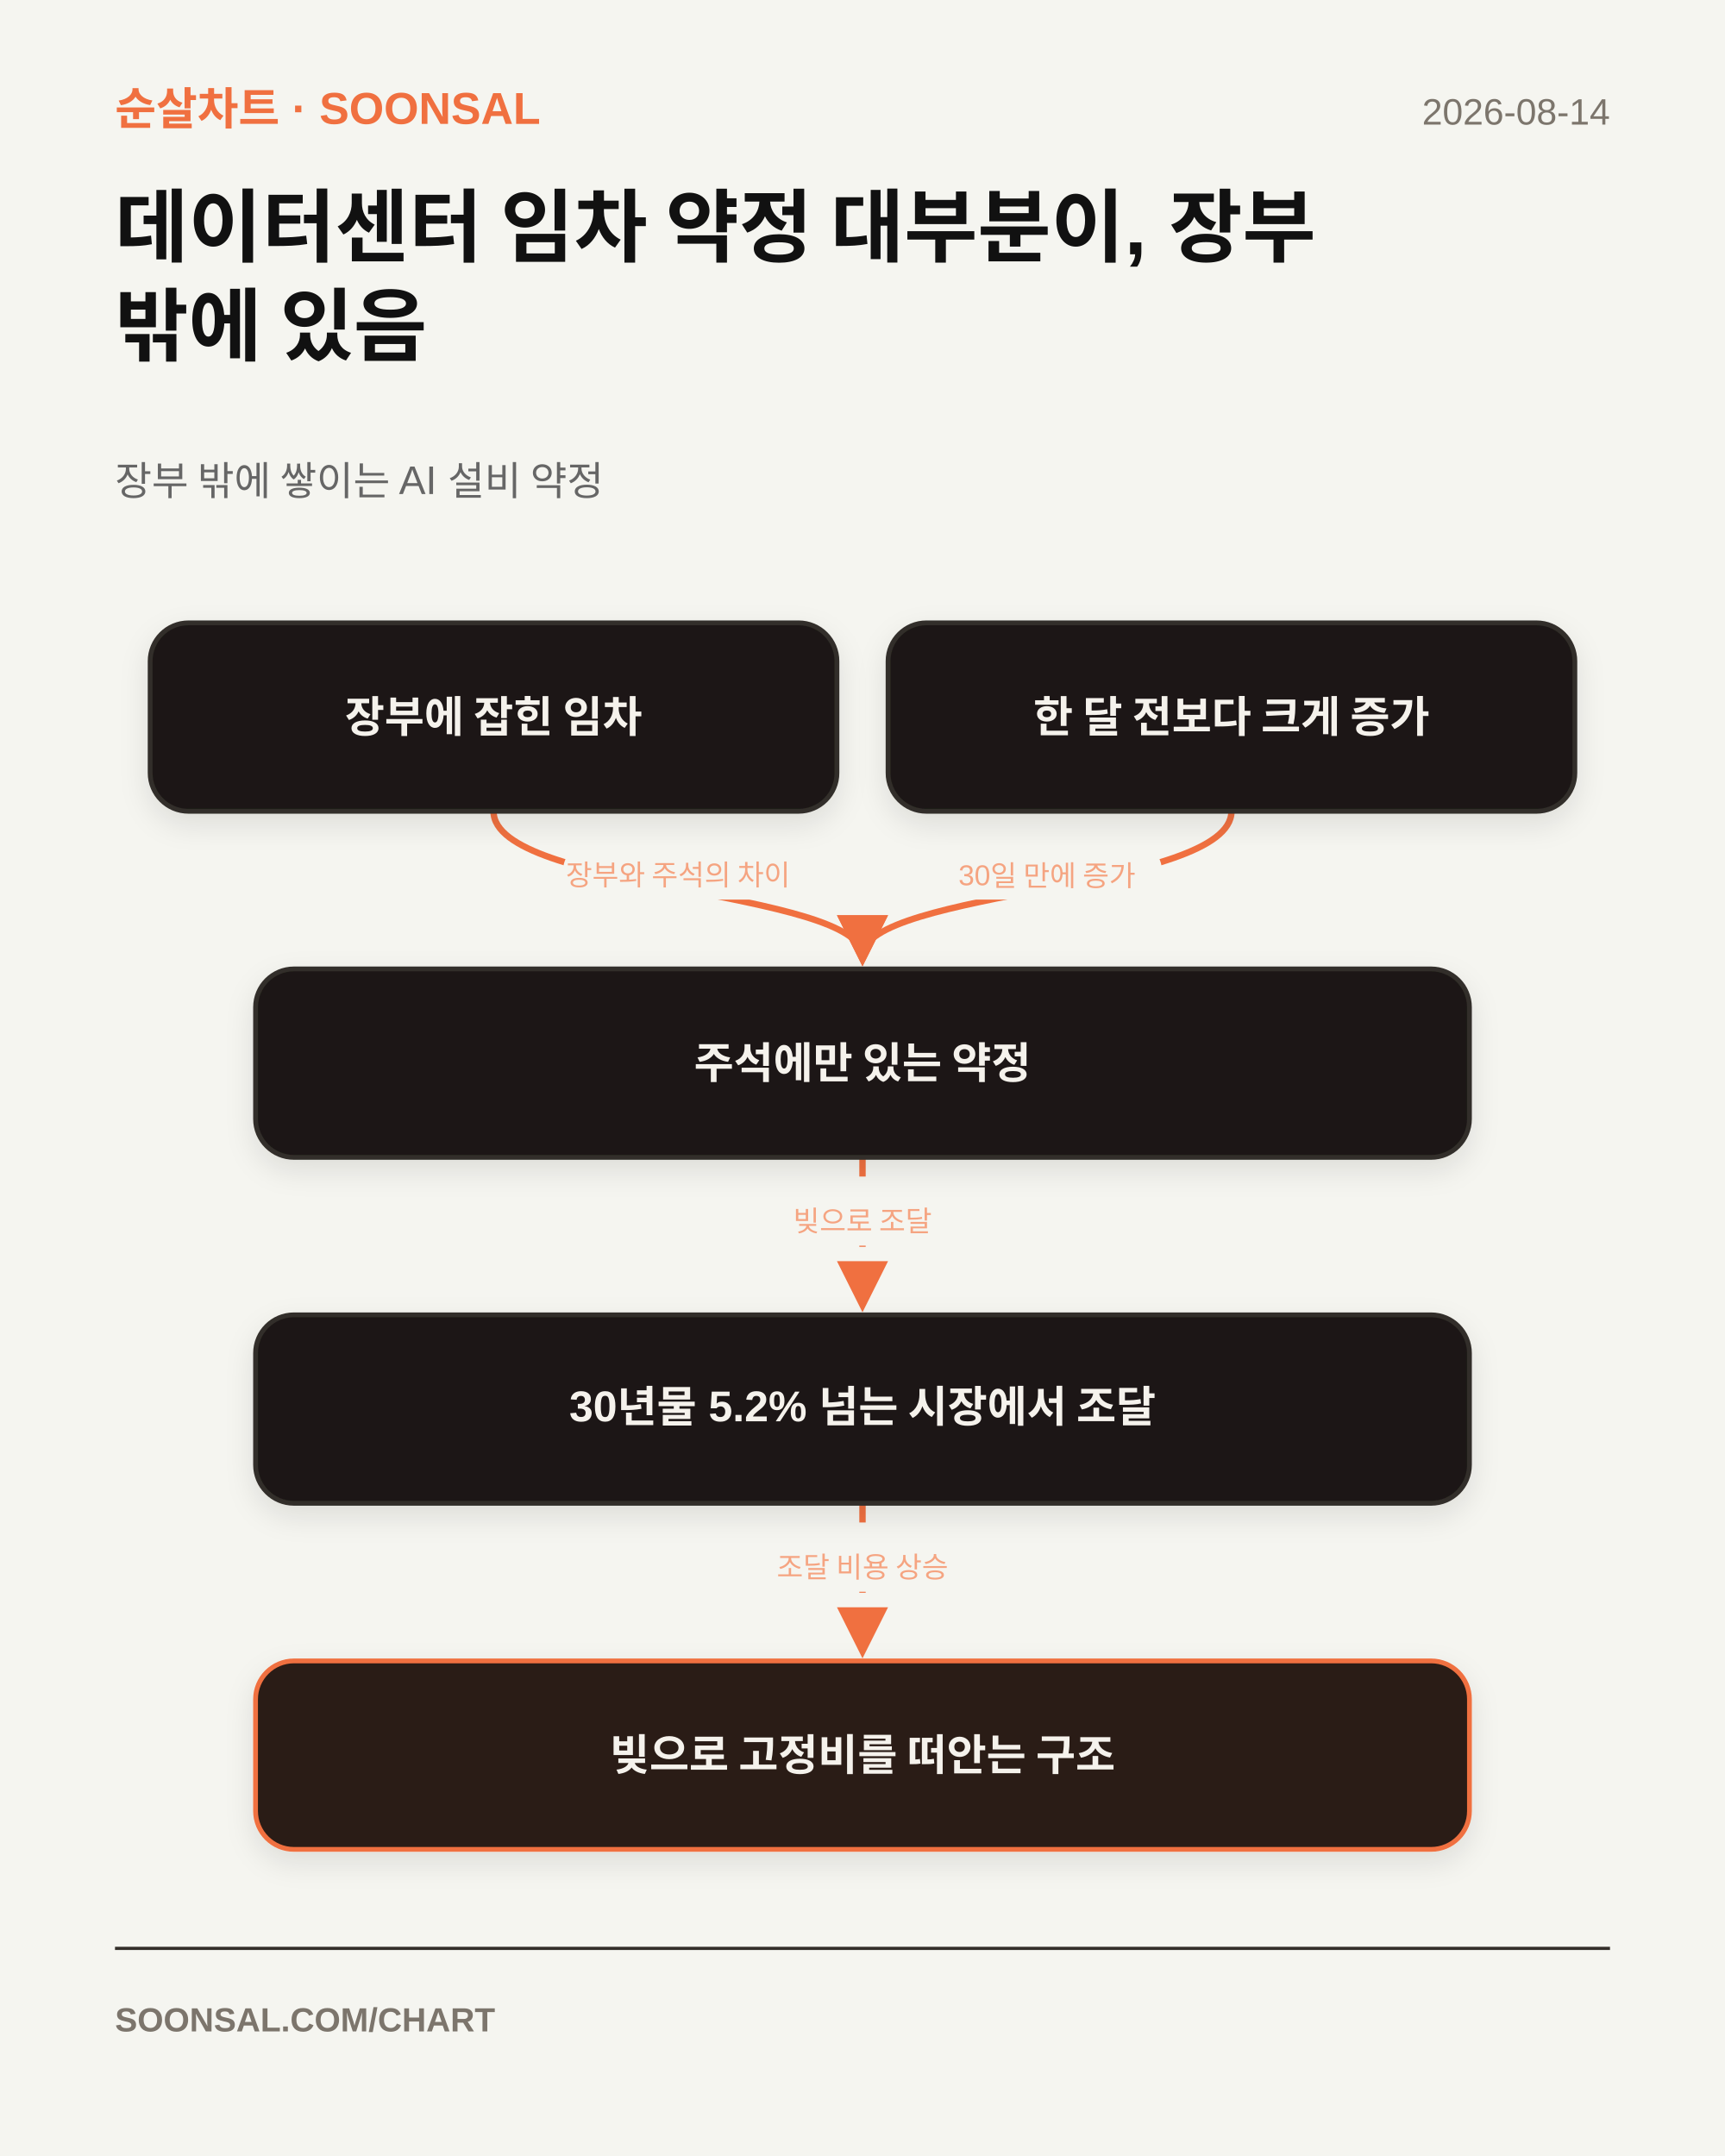
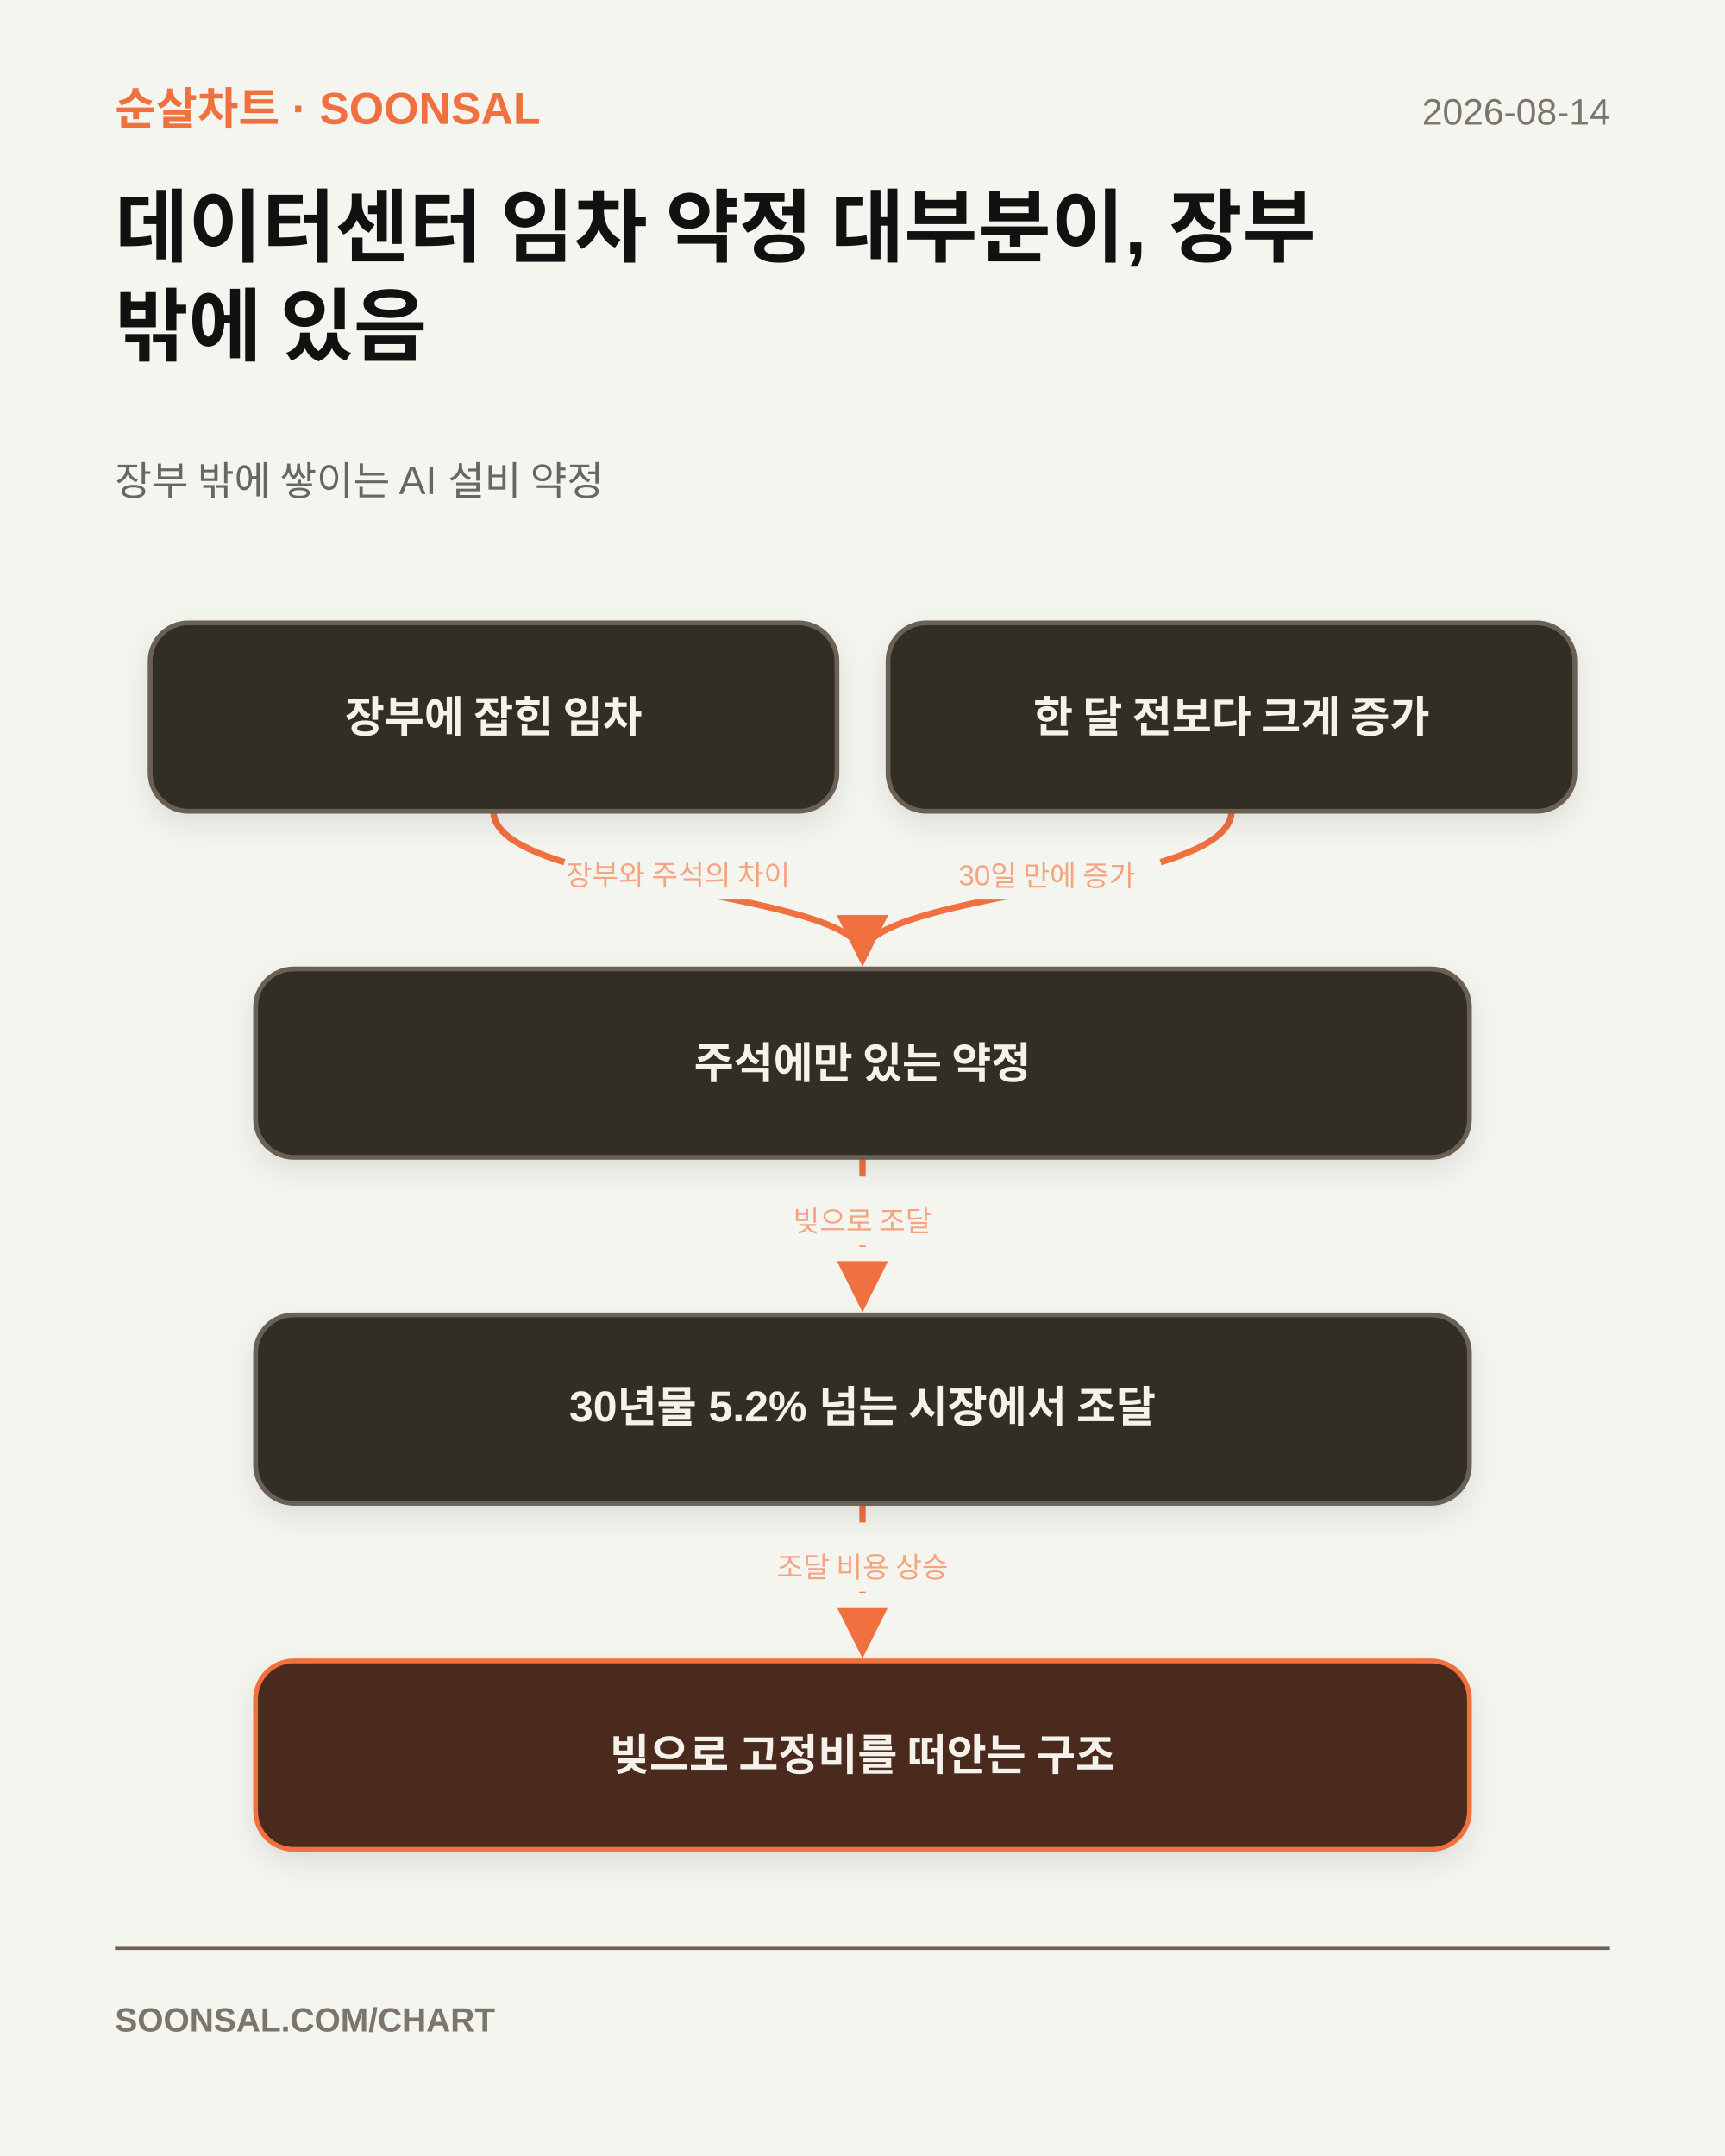
<svg xmlns="http://www.w3.org/2000/svg" width="1080" height="1350" viewBox="0 0 1080 1350">
  <defs>
    <filter id="shadow" x="-20%" y="-20%" width="140%" height="160%">
      <feDropShadow dx="0" dy="7" stdDeviation="9" flood-color="#111111" flood-opacity=".10" />
    </filter>
    <marker id="arrow" viewBox="0 0 10 10" refX="8" refY="5" markerWidth="8" markerHeight="8" orient="auto-start-reverse">
      <path d="M 0 0 L 10 5 L 0 10 z" fill="#F07040" />
    </marker>
  </defs>
  <rect width="1080" height="1350" fill="#F5F5F0" />
  <text x="72" y="78" font-family="Apple SD Gothic Neo,Malgun Gothic,Arial,sans-serif" font-size="28" font-weight="800" fill="#F07040">순살차트 · SOONSAL</text>
  <text x="1008" y="78" text-anchor="end" font-family="Apple SD Gothic Neo,Malgun Gothic,Arial,sans-serif" font-size="23" fill="#7C756C">2026-08-14</text>
  <text x="72" y="160" font-family="Apple SD Gothic Neo,Malgun Gothic,Arial,sans-serif" font-size="50" font-weight="800" fill="#111111">데이터센터 임차 약정 대부분이, 장부</text>
  <text x="72" y="222" font-family="Apple SD Gothic Neo,Malgun Gothic,Arial,sans-serif" font-size="50" font-weight="800" fill="#111111">밖에 있음</text>
  <text x="72" y="310" font-family="Apple SD Gothic Neo,Malgun Gothic,Arial,sans-serif" font-size="25" fill="#666666">장부 밖에 쌓이는 AI 설비 약정</text>
  <path d="M 771.0 508.0 C 771.0 557.3, 540.0 557.3, 540.0 598.7" fill="none" stroke="#F07040" stroke-width="4" marker-end="url(#arrow)" />
  <rect x="583.5" y="527.3" width="144" height="36" rx="18" fill="#F5F5F0" />
  <text x="655.5" y="554.3" text-anchor="middle" font-family="Apple SD Gothic Neo,Malgun Gothic,Arial,sans-serif" font-size="18" fill="#F5A481">30일 만에 증가</text>
  <path d="M 540.0 724.7 C 540.0 774.0, 540.0 774.0, 540.0 815.3" fill="none" stroke="#F07040" stroke-width="4" stroke-dasharray="12 10" marker-end="url(#arrow)" />
  <rect x="468.0" y="744.0" width="144" height="36" rx="18" fill="#F5F5F0" />
  <text x="540.0" y="771.0" text-anchor="middle" font-family="Apple SD Gothic Neo,Malgun Gothic,Arial,sans-serif" font-size="18" fill="#F5A481">빚으로 조달</text>
  <path d="M 540.0 941.3 C 540.0 990.7, 540.0 990.7, 540.0 1032.0" fill="none" stroke="#F07040" stroke-width="4" stroke-dasharray="12 10" marker-end="url(#arrow)" />
  <rect x="468.0" y="960.7" width="144" height="36" rx="18" fill="#F5F5F0" />
  <text x="540.0" y="987.7" text-anchor="middle" font-family="Apple SD Gothic Neo,Malgun Gothic,Arial,sans-serif" font-size="18" fill="#F5A481">조달 비용 상승</text>
  <path d="M 309.0 508.0 C 309.0 557.3, 540.0 557.3, 540.0 598.7" fill="none" stroke="#F07040" stroke-width="4" marker-end="url(#arrow)" />
  <rect x="352.5" y="527.3" width="144" height="36" rx="18" fill="#F5F5F0" />
  <text x="424.5" y="554.3" text-anchor="middle" font-family="Apple SD Gothic Neo,Malgun Gothic,Arial,sans-serif" font-size="18" fill="#F5A481">장부와 주석의 차이</text>
-   <rect x="94.0" y="390.0" width="430.0" height="118" rx="24" fill="#1C1917" stroke="#332E29" stroke-width="3" filter="url(#shadow)" />
+   <rect x="94.0" y="390.0" width="430.0" height="118" rx="24" fill="#332E26" stroke="#6B6156" stroke-width="3" filter="url(#shadow)" />
  <text x="309.0" y="449.0" text-anchor="middle" dominant-baseline="middle" font-family="Apple SD Gothic Neo,Malgun Gothic,Arial,sans-serif" font-size="27" font-weight="700" fill="#F5F2EC">장부에 잡힌 임차</text>
-   <rect x="556.0" y="390.0" width="430.0" height="118" rx="24" fill="#1C1917" stroke="#332E29" stroke-width="3" filter="url(#shadow)" />
+   <rect x="556.0" y="390.0" width="430.0" height="118" rx="24" fill="#332E26" stroke="#6B6156" stroke-width="3" filter="url(#shadow)" />
  <text x="771.0" y="449.0" text-anchor="middle" dominant-baseline="middle" font-family="Apple SD Gothic Neo,Malgun Gothic,Arial,sans-serif" font-size="27" font-weight="700" fill="#F5F2EC">한 달 전보다 크게 증가</text>
-   <rect x="160.0" y="606.7" width="760.0" height="118" rx="24" fill="#1C1917" stroke="#332E29" stroke-width="3" filter="url(#shadow)" />
+   <rect x="160.0" y="606.7" width="760.0" height="118" rx="24" fill="#332E26" stroke="#6B6156" stroke-width="3" filter="url(#shadow)" />
  <text x="540.0" y="665.7" text-anchor="middle" dominant-baseline="middle" font-family="Apple SD Gothic Neo,Malgun Gothic,Arial,sans-serif" font-size="27" font-weight="700" fill="#F5F2EC">주석에만 있는 약정</text>
-   <rect x="160.0" y="823.3" width="760.0" height="118" rx="24" fill="#1C1917" stroke="#332E29" stroke-width="3" filter="url(#shadow)" />
+   <rect x="160.0" y="823.3" width="760.0" height="118" rx="24" fill="#332E26" stroke="#6B6156" stroke-width="3" filter="url(#shadow)" />
  <text x="540.0" y="882.3" text-anchor="middle" dominant-baseline="middle" font-family="Apple SD Gothic Neo,Malgun Gothic,Arial,sans-serif" font-size="27" font-weight="700" fill="#F5F2EC">30년물 5.2% 넘는 시장에서 조달</text>
-   <rect x="160.0" y="1040.0" width="760.0" height="118" rx="24" fill="#2A1C15" stroke="#F07040" stroke-width="3" filter="url(#shadow)" />
+   <rect x="160.0" y="1040.0" width="760.0" height="118" rx="24" fill="#4A2C1A" stroke="#F07040" stroke-width="3" filter="url(#shadow)" />
  <text x="540.0" y="1099.0" text-anchor="middle" dominant-baseline="middle" font-family="Apple SD Gothic Neo,Malgun Gothic,Arial,sans-serif" font-size="27" font-weight="700" fill="#F5F2EC">빚으로 고정비를 떠안는 구조</text>
-   <line x1="72" y1="1220" x2="1008" y2="1220" stroke="#332E29" stroke-width="2" />
+   <line x1="72" y1="1220" x2="1008" y2="1220" stroke="#6B6156" stroke-width="2" />
  <text x="72" y="1272" font-family="Apple SD Gothic Neo,Malgun Gothic,Arial,sans-serif" font-size="21" font-weight="700" fill="#7C756C">SOONSAL.COM/CHART</text>
</svg>
